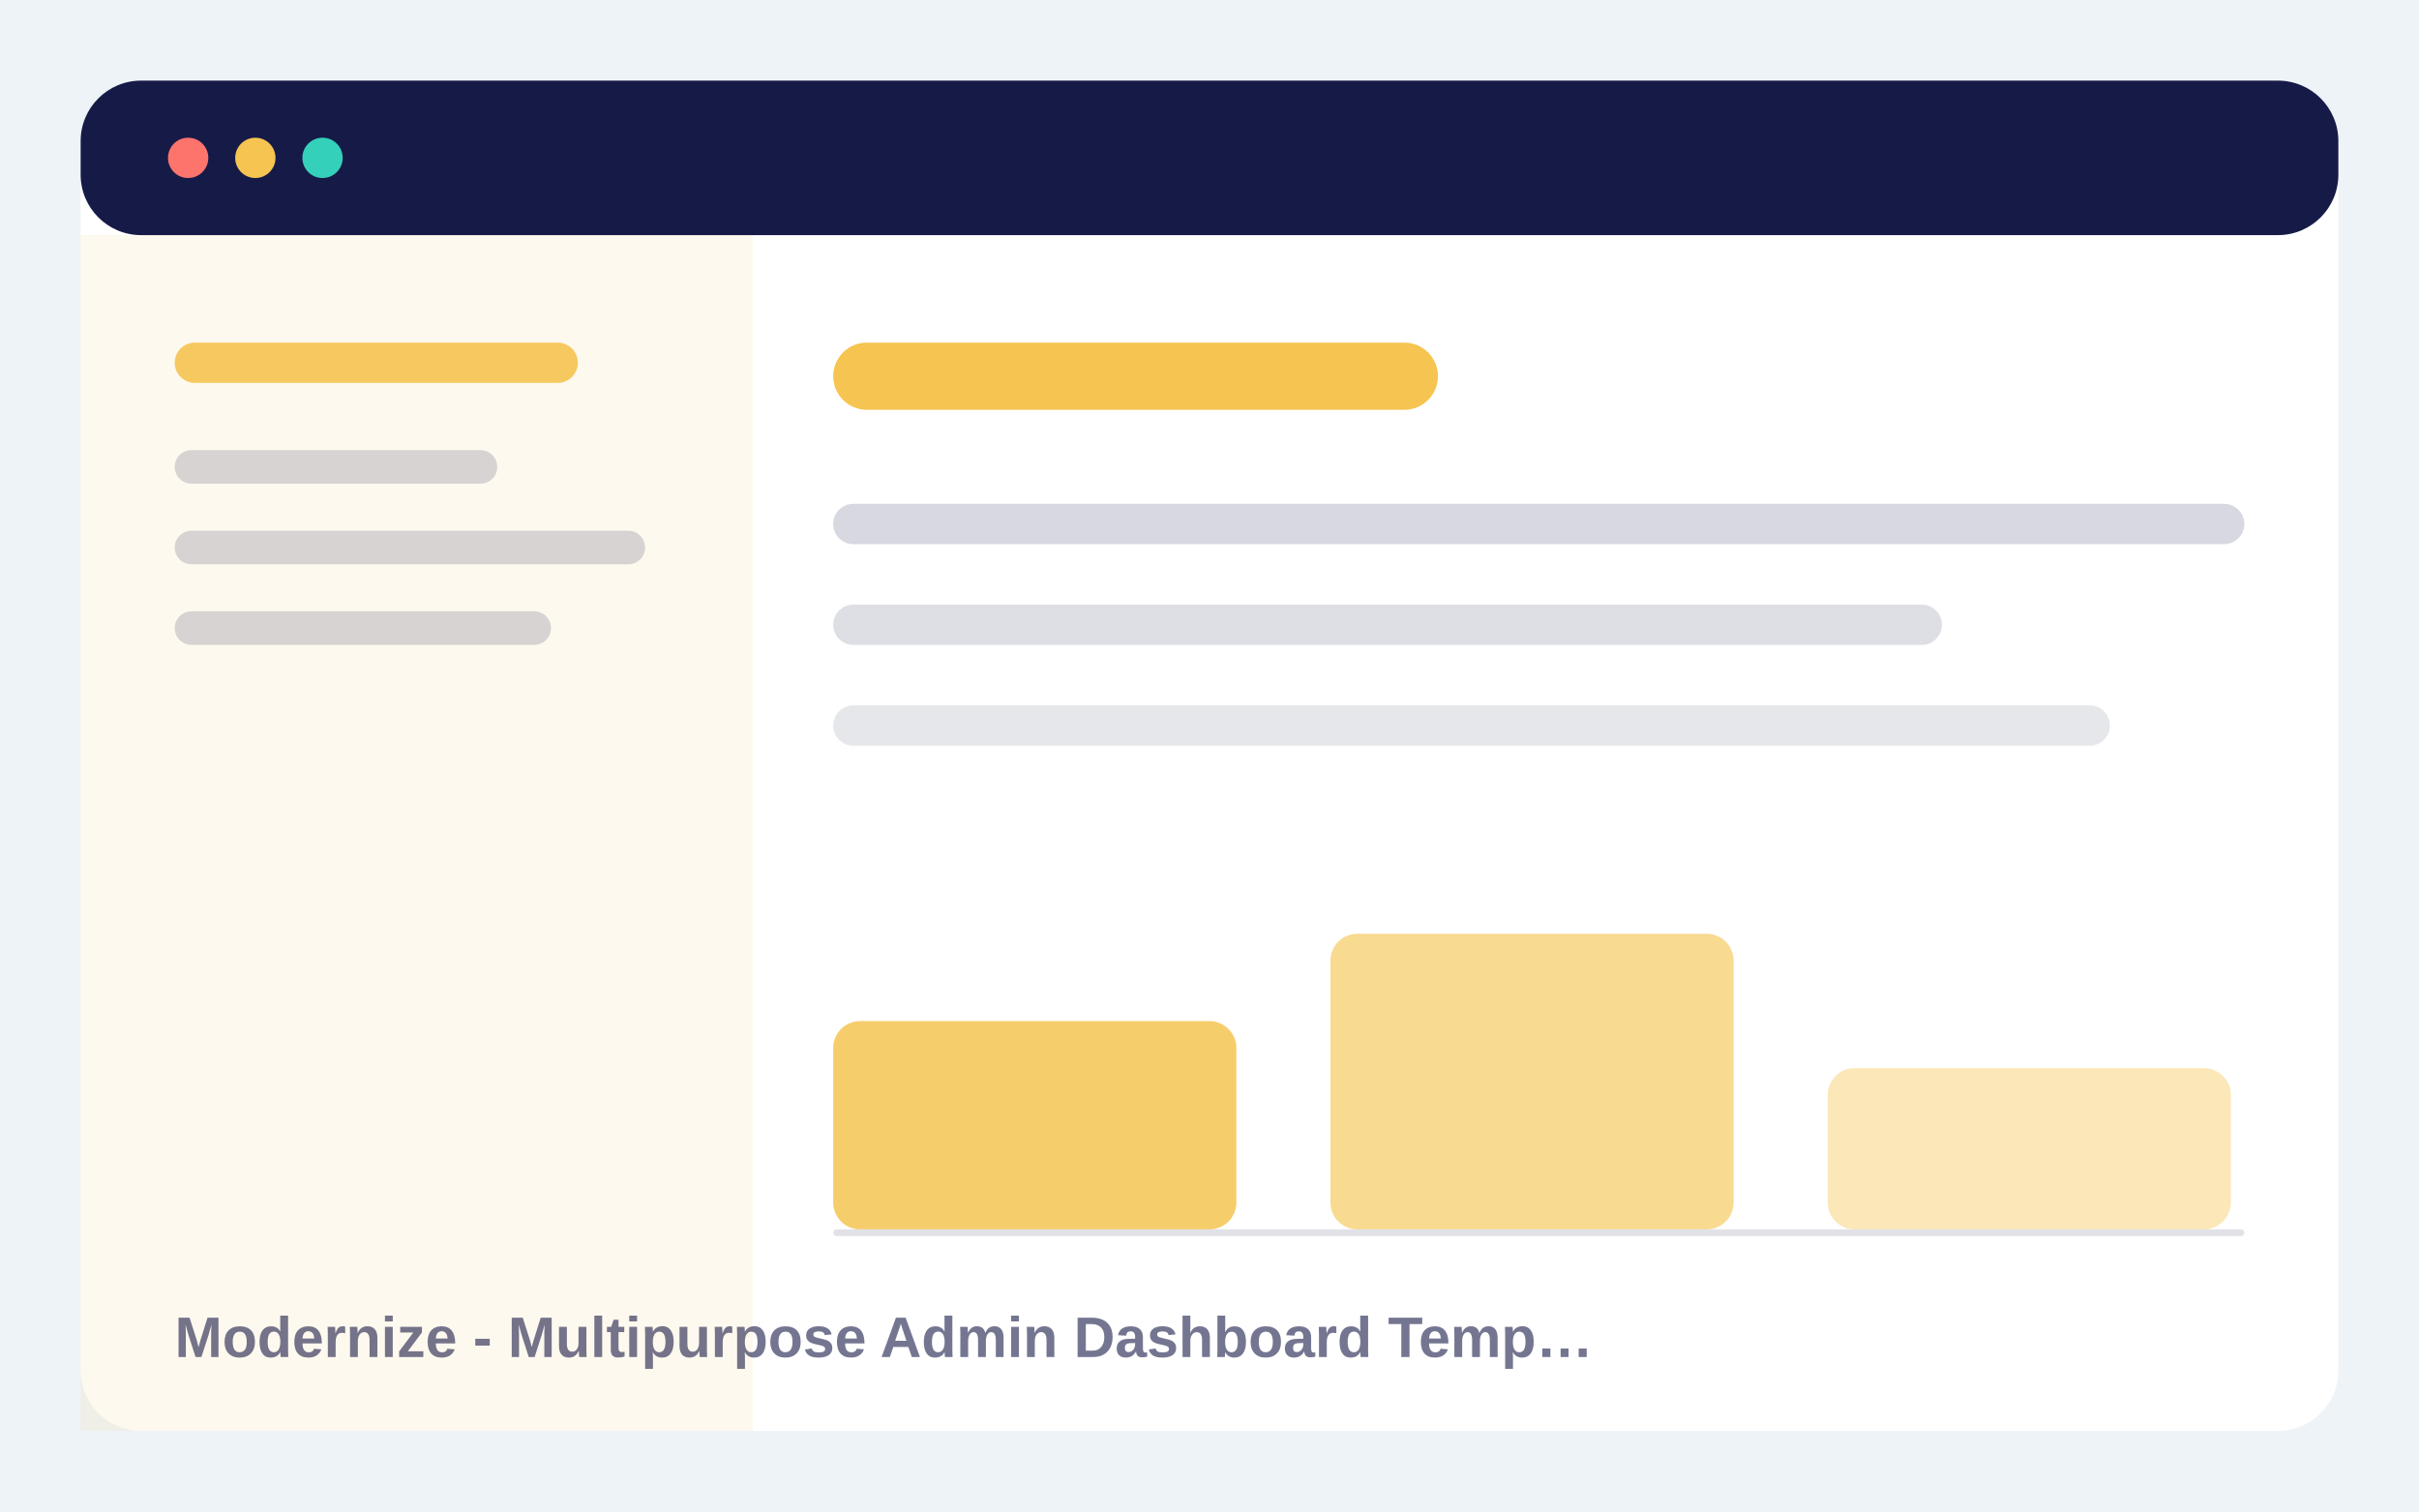
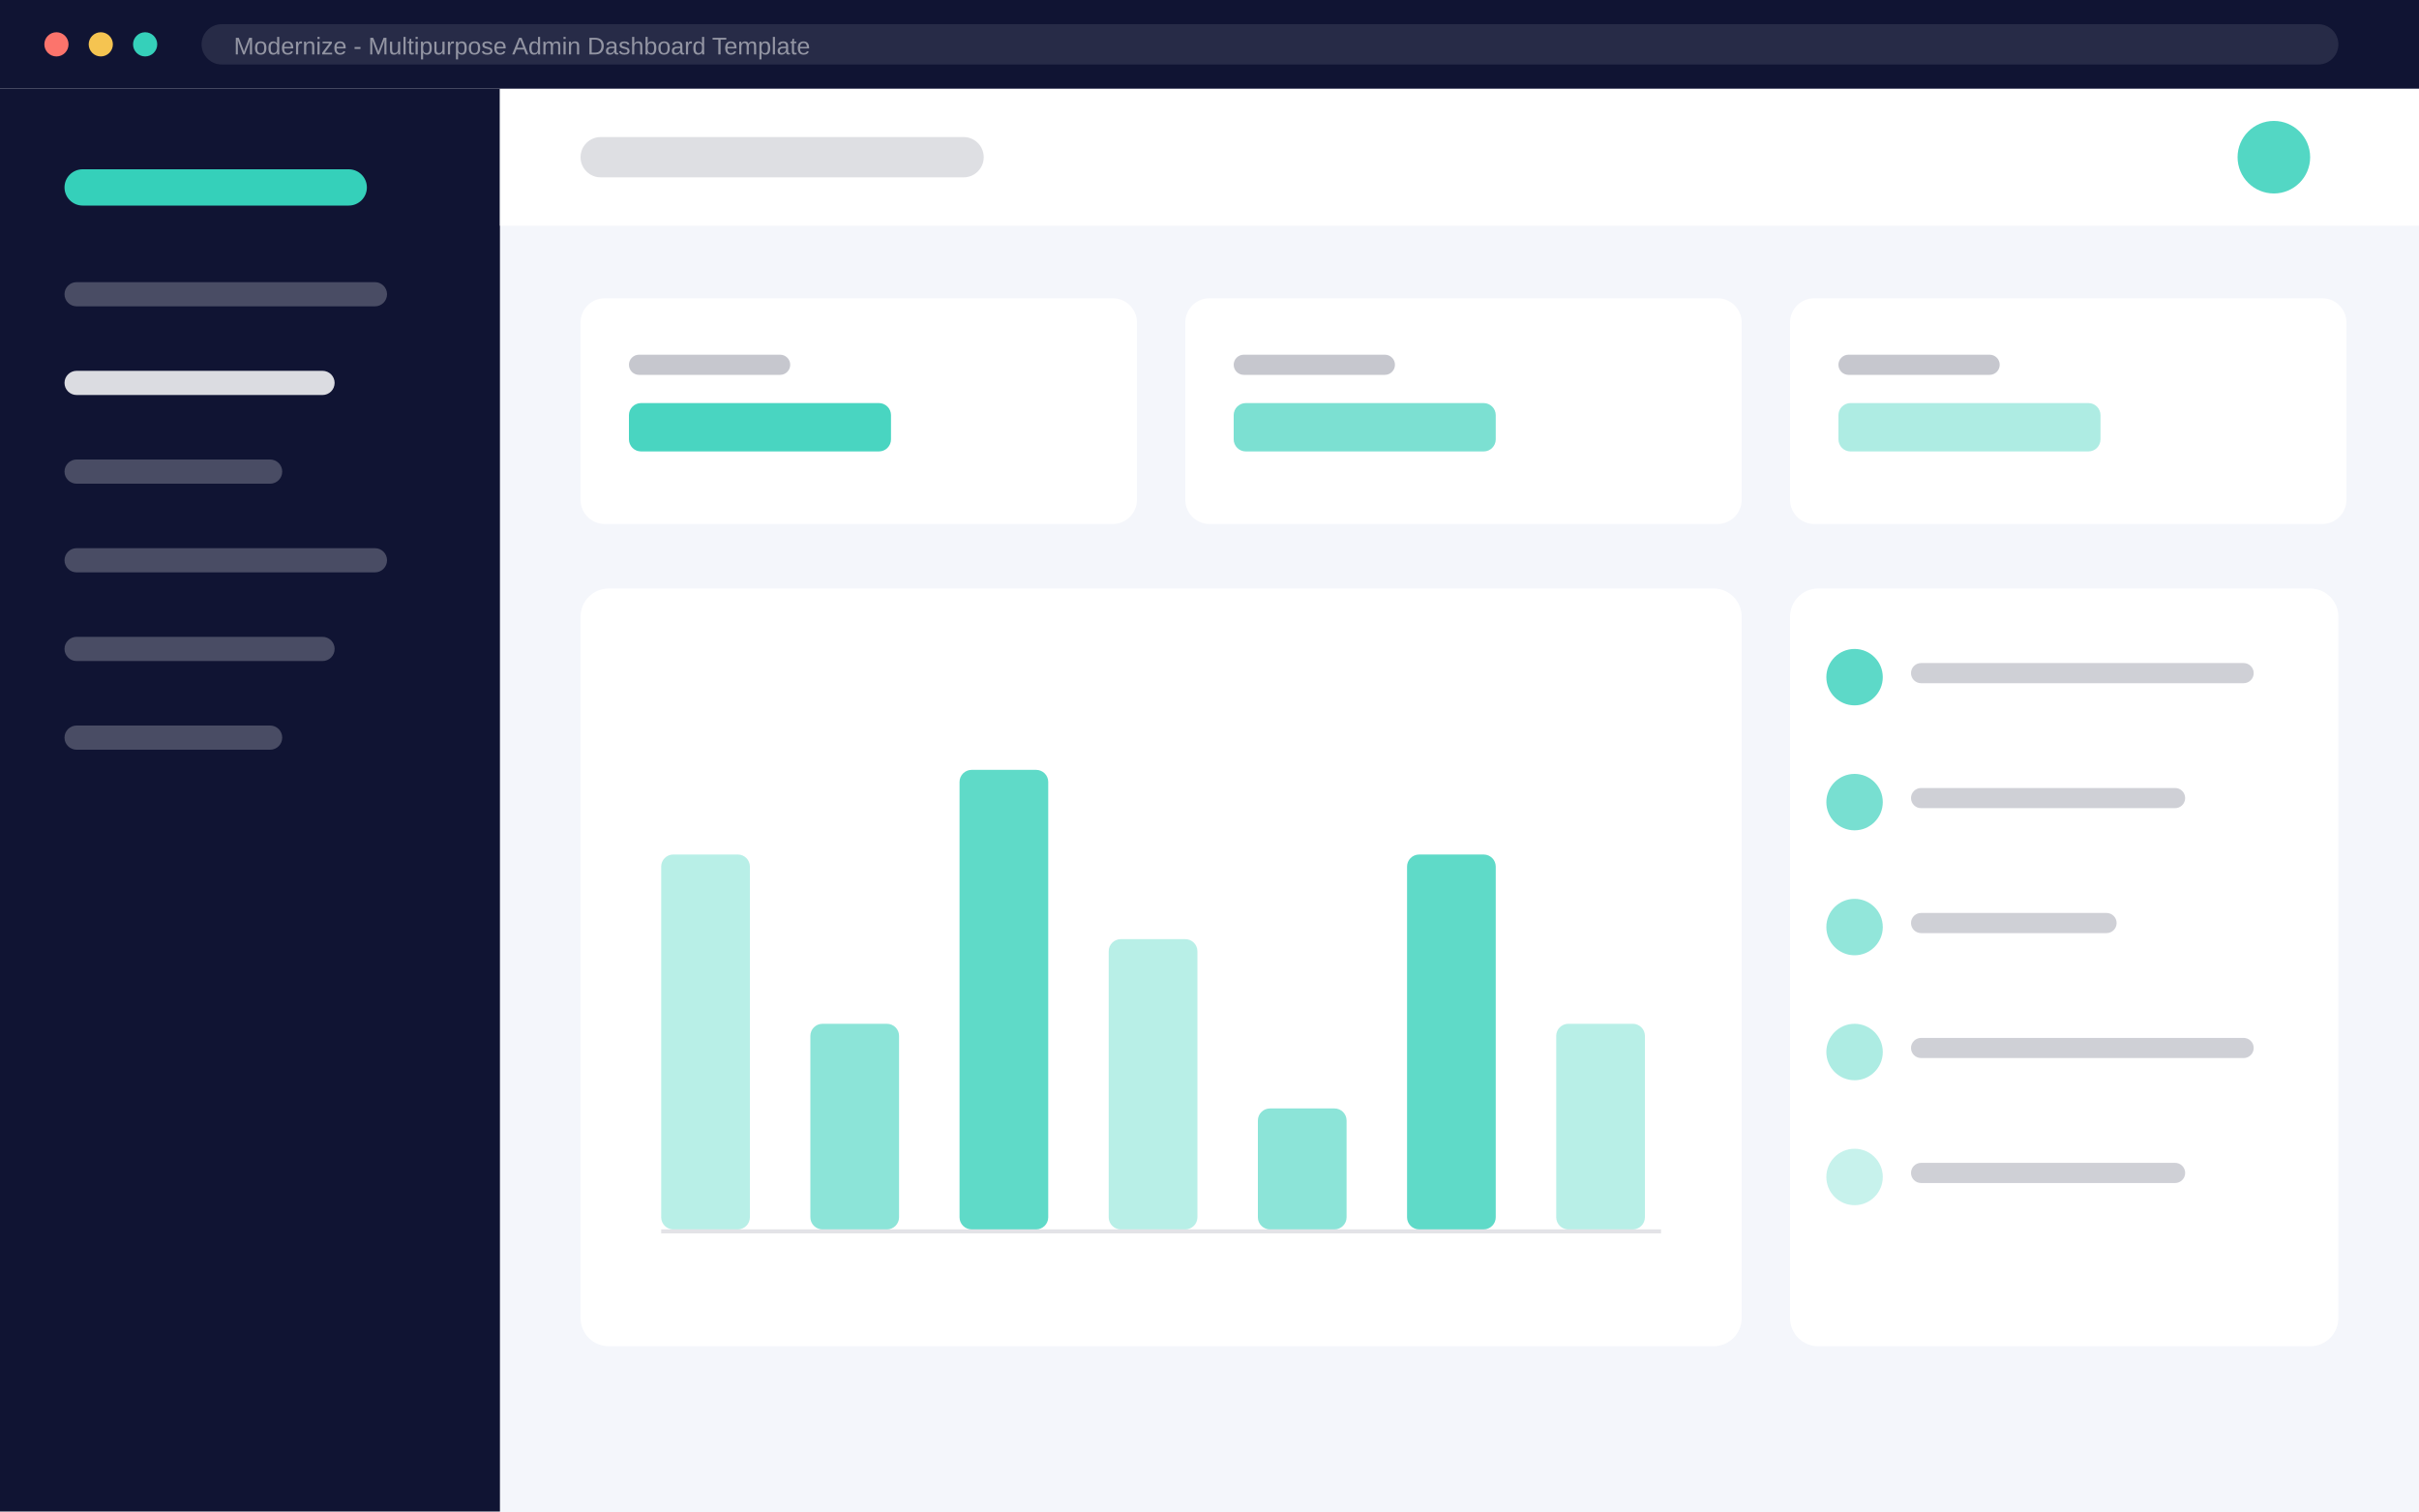
- <svg xmlns="http://www.w3.org/2000/svg" viewBox="0 0 720 450" width="720" height="450" role="img" aria-label="Modernize - Multipurpose Admin Dashboard Temp…">
-   <rect width="720" height="450" fill="#eef3f7" />
-   <rect x="24" y="24" width="672" height="402" rx="18" fill="#ffffff" />
-   <rect x="24" y="24" width="672" height="46" rx="18" fill="#020637" opacity="0.92" />
-   <circle cx="56" cy="47" r="6" fill="#fc746c" />
-   <circle cx="76" cy="47" r="6" fill="#f5c451" />
-   <circle cx="96" cy="47" r="6" fill="#35d0ba" />
-   <rect x="24" y="70" width="200" height="356" fill="#f5c451" opacity="0.1" />
-   <rect x="52" y="102" width="120" height="12" rx="6" fill="#f5c451" opacity="0.9" />
-   <rect x="52" y="134" width="96" height="10" rx="5" fill="#020637" opacity="0.16" />
-   <rect x="52" y="158" width="140" height="10" rx="5" fill="#020637" opacity="0.16" />
-   <rect x="52" y="182" width="112" height="10" rx="5" fill="#020637" opacity="0.16" />
-   <rect x="248" y="102" width="180" height="20" rx="10" fill="#f5c451" />
-   <rect x="248" y="150" width="420" height="12" rx="6" fill="#020637" opacity="0.16" />
-   <rect x="248" y="180" width="330" height="12" rx="6" fill="#020637" opacity="0.13" />
-   <rect x="248" y="210" width="380" height="12" rx="6" fill="#020637" opacity="0.1" />
-   <rect x="248" y="304" width="120" height="62" rx="8" fill="#f5c451" opacity="0.85" />
-   <rect x="396" y="278" width="120" height="88" rx="8" fill="#f5c451" opacity="0.63" />
-   <rect x="544" y="318" width="120" height="48" rx="8" fill="#f5c451" opacity="0.41" />
-   <rect x="248" y="366" width="420" height="2" rx="1" fill="#020637" opacity="0.12" />
-   <text x="52" y="404" font-family="Manrope, Arial, sans-serif" font-size="17" font-weight="700" fill="#020637" opacity="0.55">Modernize - Multipurpose Admin Dashboard Temp…</text>
+ <svg xmlns="http://www.w3.org/2000/svg" viewBox="0 0 1200 750" width="1200" height="750" role="img" aria-label="Modernize - Multipurpose Admin Dashboard Template">
+   <rect width="1200" height="750" fill="#ffffff" />
+   <rect x="0" y="44" width="1200" height="750" fill="#f4f6fb" />
+   <rect x="0" y="44" width="248" height="706" fill="#101433" />
+   <rect x="32" y="84" width="150" height="18" rx="9" fill="#35d0ba" />
+   <rect x="32" y="140" width="160" height="12" rx="6" fill="#ffffff" opacity="0.24" />
+   <rect x="32" y="184" width="134" height="12" rx="6" fill="#ffffff" opacity="0.85" />
+   <rect x="32" y="228" width="108" height="12" rx="6" fill="#ffffff" opacity="0.24" />
+   <rect x="32" y="272" width="160" height="12" rx="6" fill="#ffffff" opacity="0.24" />
+   <rect x="32" y="316" width="134" height="12" rx="6" fill="#ffffff" opacity="0.24" />
+   <rect x="32" y="360" width="108" height="12" rx="6" fill="#ffffff" opacity="0.24" />
+   <rect x="248" y="44" width="952" height="68" fill="#ffffff" />
+   <rect x="288" y="68" width="200" height="20" rx="10" fill="#101433" opacity="0.14" />
+   <circle cx="1128" cy="78" r="18" fill="#35d0ba" opacity="0.85" />
+   <rect x="288" y="148" width="276" height="112" rx="12" fill="#ffffff" />
+   <rect x="312" y="176" width="80" height="10" rx="5" fill="#101433" opacity="0.24" />
+   <rect x="312" y="200" width="130" height="24" rx="6" fill="#35d0ba" opacity="0.9" />
+   <rect x="588" y="148" width="276" height="112" rx="12" fill="#ffffff" />
+   <rect x="612" y="176" width="80" height="10" rx="5" fill="#101433" opacity="0.24" />
+   <rect x="612" y="200" width="130" height="24" rx="6" fill="#35d0ba" opacity="0.65" />
+   <rect x="888" y="148" width="276" height="112" rx="12" fill="#ffffff" />
+   <rect x="912" y="176" width="80" height="10" rx="5" fill="#101433" opacity="0.24" />
+   <rect x="912" y="200" width="130" height="24" rx="6" fill="#35d0ba" opacity="0.4" />
+   <rect x="288" y="292" width="576" height="376" rx="14" fill="#ffffff" />
+   <rect x="328" y="424" width="44" height="186" rx="6" fill="#35d0ba" opacity="0.35" />
+   <rect x="402" y="508" width="44" height="102" rx="6" fill="#35d0ba" opacity="0.57" />
+   <rect x="476" y="382" width="44" height="228" rx="6" fill="#35d0ba" opacity="0.79" />
+   <rect x="550" y="466" width="44" height="144" rx="6" fill="#35d0ba" opacity="0.35" />
+   <rect x="624" y="550" width="44" height="60" rx="6" fill="#35d0ba" opacity="0.57" />
+   <rect x="698" y="424" width="44" height="186" rx="6" fill="#35d0ba" opacity="0.79" />
+   <rect x="772" y="508" width="44" height="102" rx="6" fill="#35d0ba" opacity="0.35" />
+   <rect x="328" y="610" width="496" height="2" fill="#101433" opacity="0.12" />
+   <rect x="888" y="292" width="272" height="376" rx="14" fill="#ffffff" />
+   <circle cx="920" cy="336" r="14" fill="#35d0ba" opacity="0.8" />
+   <rect x="948" y="329" width="170" height="10" rx="5" fill="#101433" opacity="0.2" />
+   <circle cx="920" cy="398" r="14" fill="#35d0ba" opacity="0.67" />
+   <rect x="948" y="391" width="136" height="10" rx="5" fill="#101433" opacity="0.2" />
+   <circle cx="920" cy="460" r="14" fill="#35d0ba" opacity="0.54" />
+   <rect x="948" y="453" width="102" height="10" rx="5" fill="#101433" opacity="0.2" />
+   <circle cx="920" cy="522" r="14" fill="#35d0ba" opacity="0.41" />
+   <rect x="948" y="515" width="170" height="10" rx="5" fill="#101433" opacity="0.2" />
+   <circle cx="920" cy="584" r="14" fill="#35d0ba" opacity="0.28" />
+   <rect x="948" y="577" width="136" height="10" rx="5" fill="#101433" opacity="0.2" />
+   <g>
+     <rect x="0" y="0" width="1200" height="44" fill="#101433" />
+     <circle cx="28" cy="22" r="6" fill="#fc746c" />
+     <circle cx="50" cy="22" r="6" fill="#f5c451" />
+     <circle cx="72" cy="22" r="6" fill="#35d0ba" />
+     <rect x="100" y="12" width="1060" height="20" rx="10" fill="#ffffff" opacity="0.1" />
+     <text x="116" y="27" font-family="Manrope, Arial, sans-serif" font-size="12" fill="#ffffff" opacity="0.5">Modernize - Multipurpose Admin Dashboard Template</text>
+   </g>
</svg>
